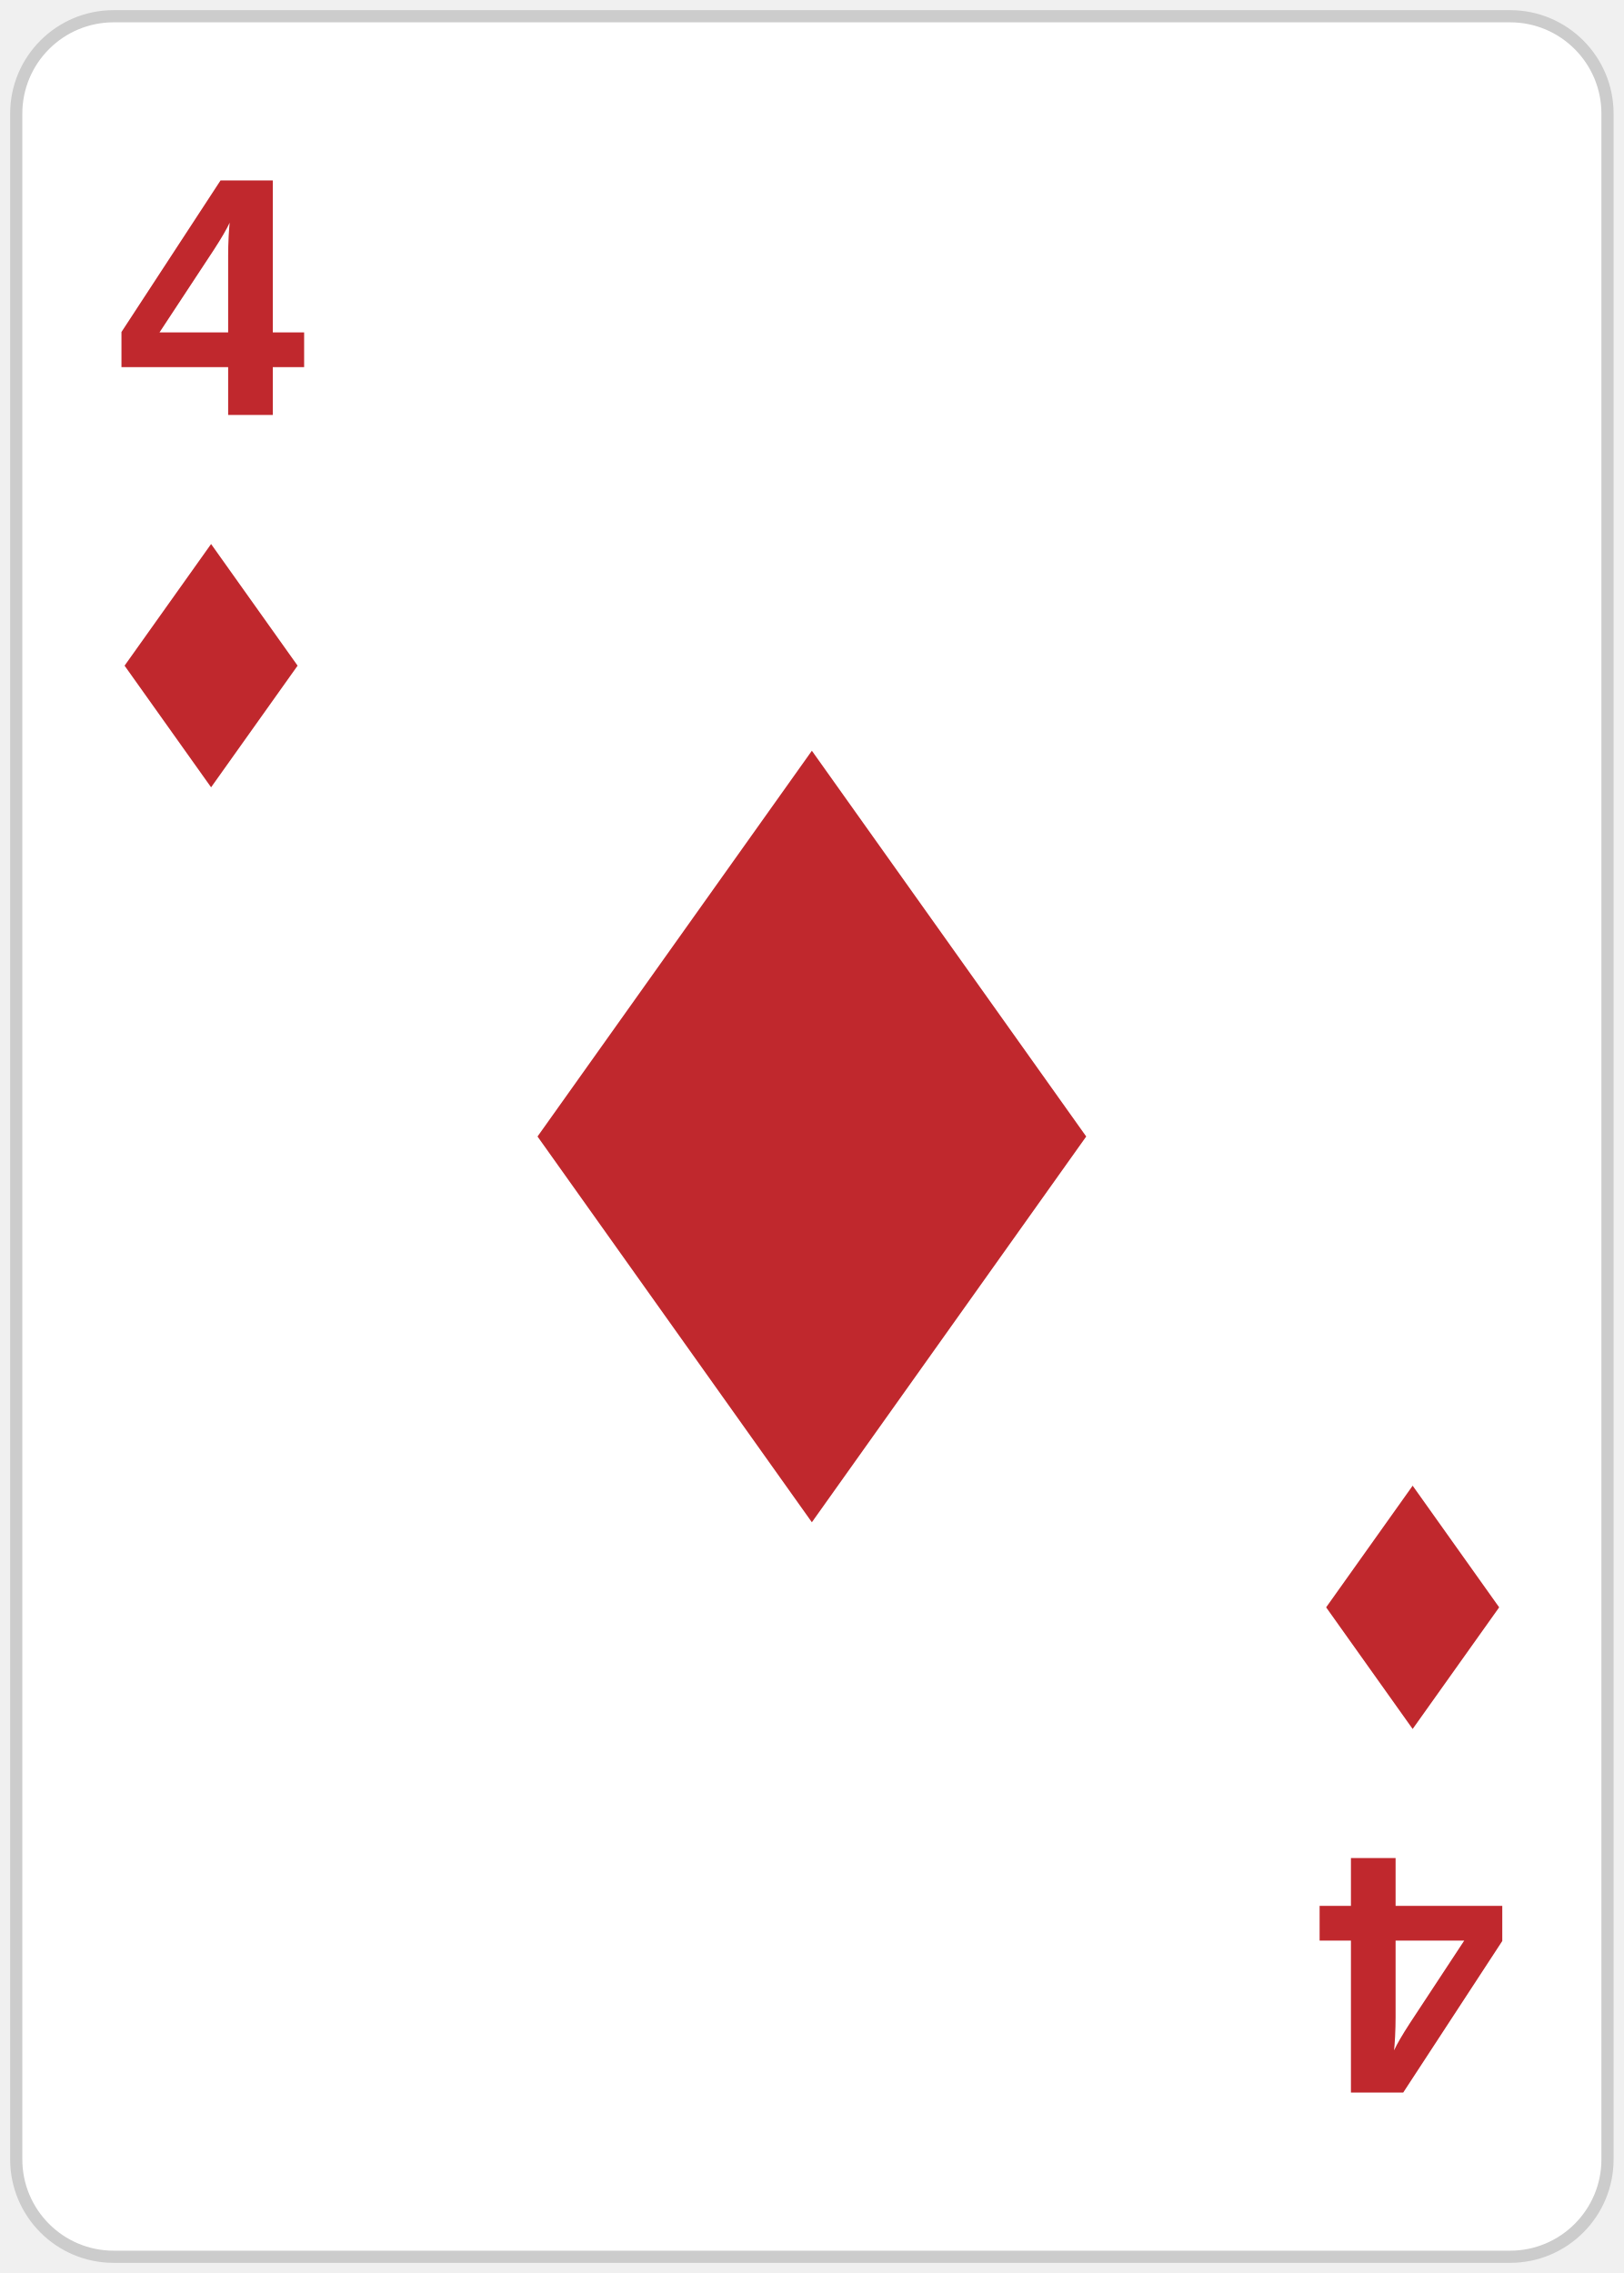
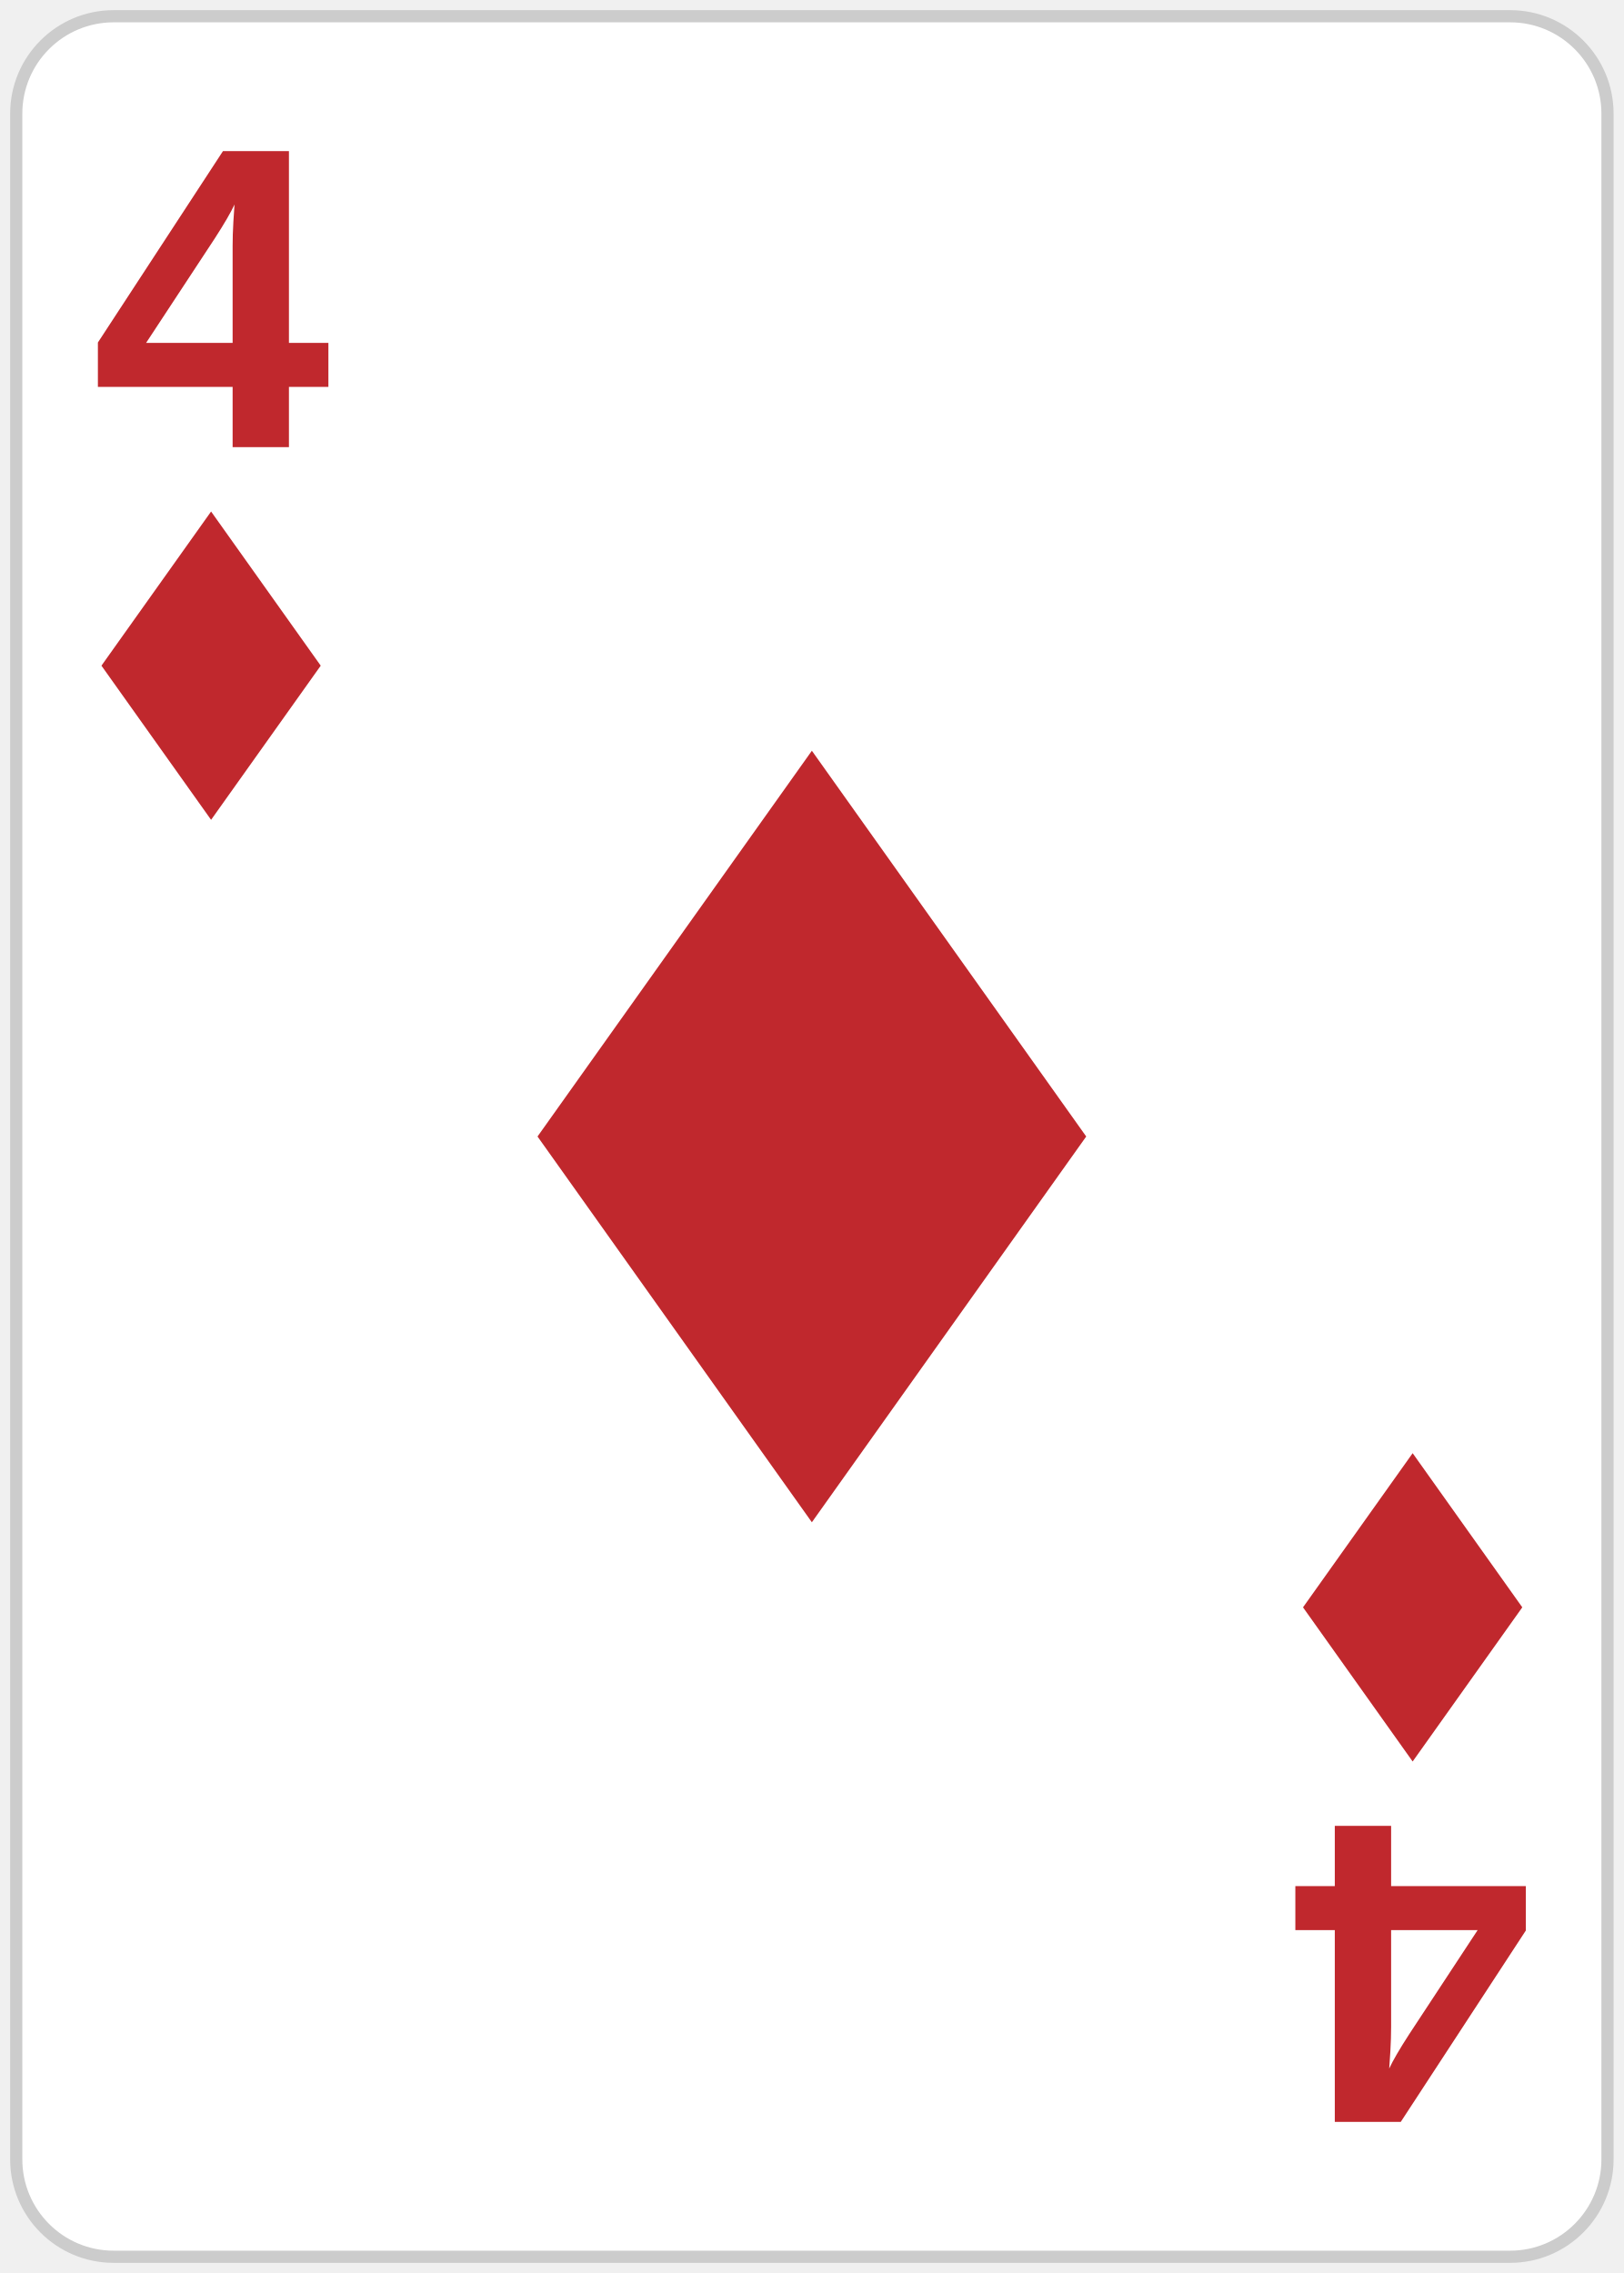
<svg xmlns="http://www.w3.org/2000/svg" viewBox="0 0 200 280" width="200" height="280">
  <rect x="2" y="2" width="196" height="276" rx="12" ry="12" fill="#ffffff" stroke="#cccccc" stroke-width="1.5" />
  <g transform="rotate(0 26 59)">
-     <text x="26" y="51.12" font-family="'Arial', 'Helvetica', sans-serif" font-size="42" font-weight="700" fill="#c0282d" text-anchor="middle">4</text>
-     <g transform="translate(26 82) scale(0.333)">
+     <text x="26" y="55.08" font-family="'Arial', 'Helvetica', sans-serif" font-size="53" font-weight="700" fill="#c0282d" text-anchor="middle">4</text>
+     <g transform="translate(26 82) scale(0.422)">
      <path d="M 0 -45 L 32 0 L 0 45 L -32 0 Z" fill="#c0282d" />
    </g>
  </g>
  <g transform="rotate(180 174 221)">
-     <text x="174" y="213.12" font-family="'Arial', 'Helvetica', sans-serif" font-size="42" font-weight="700" fill="#c0282d" text-anchor="middle">4</text>
-     <g transform="translate(174 244) scale(0.333)">
+     <text x="174" y="217.08" font-family="'Arial', 'Helvetica', sans-serif" font-size="53" font-weight="700" fill="#c0282d" text-anchor="middle">4</text>
+     <g transform="translate(174 244) scale(0.422)">
      <path d="M 0 -45 L 32 0 L 0 45 L -32 0 Z" fill="#c0282d" />
    </g>
  </g>
  <g transform="translate(100 140) scale(1.056)">
    <path d="M 0 -45 L 32 0 L 0 45 L -32 0 Z" fill="#c0282d" />
  </g>
</svg>
